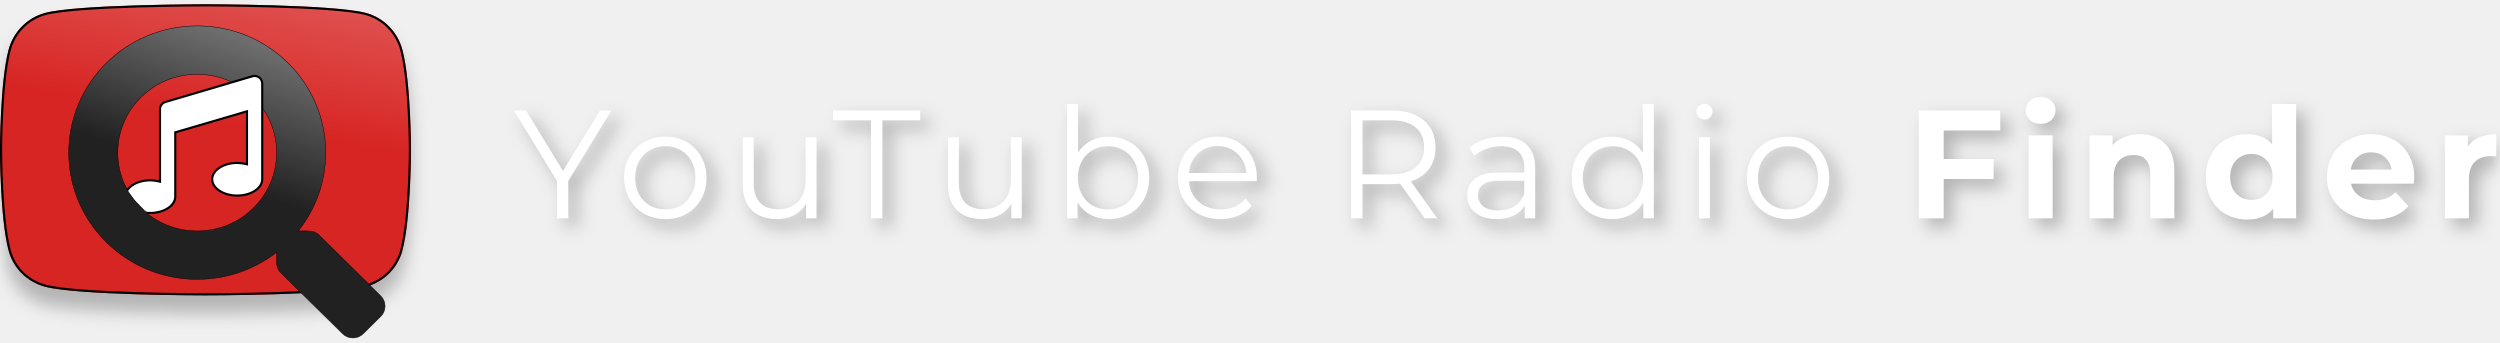
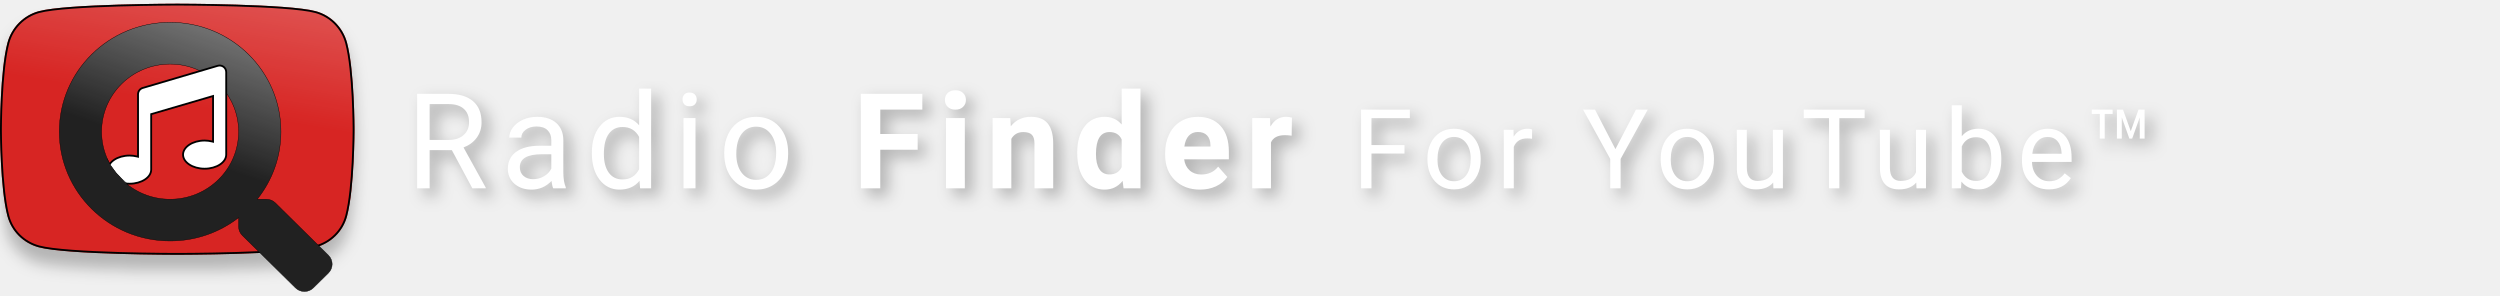
- <svg xmlns="http://www.w3.org/2000/svg" width="584" height="80" viewBox="0 0 584 80" fill="none">
+ <svg xmlns="http://www.w3.org/2000/svg" width="677" height="80" viewBox="0 0 677 80" fill="none">
  <g clip-path="url(#clip0)">
    <g filter="url(#filter0_d)">
-       <path d="M132.744 42.288V51H130.116V42.288L120.036 25.8H122.88L131.52 39.948L140.16 25.8H142.824L132.744 42.288ZM155.431 51.18C153.607 51.18 151.963 50.772 150.499 49.956C149.035 49.116 147.883 47.964 147.043 46.5C146.203 45.036 145.783 43.38 145.783 41.532C145.783 39.684 146.203 38.028 147.043 36.564C147.883 35.1 149.035 33.96 150.499 33.144C151.963 32.328 153.607 31.92 155.431 31.92C157.255 31.92 158.899 32.328 160.363 33.144C161.827 33.96 162.967 35.1 163.783 36.564C164.623 38.028 165.043 39.684 165.043 41.532C165.043 43.38 164.623 45.036 163.783 46.5C162.967 47.964 161.827 49.116 160.363 49.956C158.899 50.772 157.255 51.18 155.431 51.18ZM155.431 48.912C156.775 48.912 157.975 48.612 159.031 48.012C160.111 47.388 160.951 46.512 161.551 45.384C162.151 44.256 162.451 42.972 162.451 41.532C162.451 40.092 162.151 38.808 161.551 37.68C160.951 36.552 160.111 35.688 159.031 35.088C157.975 34.464 156.775 34.152 155.431 34.152C154.087 34.152 152.875 34.464 151.795 35.088C150.739 35.688 149.899 36.552 149.275 37.68C148.675 38.808 148.375 40.092 148.375 41.532C148.375 42.972 148.675 44.256 149.275 45.384C149.899 46.512 150.739 47.388 151.795 48.012C152.875 48.612 154.087 48.912 155.431 48.912ZM190.745 32.064V51H188.297V47.544C187.625 48.696 186.701 49.596 185.525 50.244C184.349 50.868 183.005 51.18 181.493 51.18C179.021 51.18 177.065 50.496 175.625 49.128C174.209 47.736 173.501 45.708 173.501 43.044V32.064H176.057V42.792C176.057 44.784 176.549 46.296 177.533 47.328C178.517 48.36 179.921 48.876 181.745 48.876C183.737 48.876 185.309 48.276 186.461 47.076C187.613 45.852 188.189 44.16 188.189 42V32.064H190.745ZM203.455 28.104H194.599V25.8H214.975V28.104H206.119V51H203.455V28.104ZM238.683 32.064V51H236.235V47.544C235.563 48.696 234.639 49.596 233.463 50.244C232.287 50.868 230.943 51.18 229.431 51.18C226.959 51.18 225.003 50.496 223.563 49.128C222.147 47.736 221.439 45.708 221.439 43.044V32.064H223.995V42.792C223.995 44.784 224.487 46.296 225.471 47.328C226.455 48.36 227.859 48.876 229.683 48.876C231.675 48.876 233.247 48.276 234.399 47.076C235.551 45.852 236.127 44.16 236.127 42V32.064H238.683ZM259.018 31.92C260.794 31.92 262.402 32.328 263.842 33.144C265.282 33.936 266.41 35.064 267.226 36.528C268.042 37.992 268.45 39.66 268.45 41.532C268.45 43.404 268.042 45.072 267.226 46.536C266.41 48 265.282 49.14 263.842 49.956C262.402 50.772 260.794 51.18 259.018 51.18C257.434 51.18 256.006 50.844 254.734 50.172C253.486 49.5 252.478 48.528 251.71 47.256V51H249.262V24.288H251.818V35.664C252.61 34.44 253.618 33.516 254.842 32.892C256.09 32.244 257.482 31.92 259.018 31.92ZM258.838 48.912C260.158 48.912 261.358 48.612 262.438 48.012C263.518 47.388 264.358 46.512 264.958 45.384C265.582 44.256 265.894 42.972 265.894 41.532C265.894 40.092 265.582 38.808 264.958 37.68C264.358 36.552 263.518 35.688 262.438 35.088C261.358 34.464 260.158 34.152 258.838 34.152C257.494 34.152 256.282 34.464 255.202 35.088C254.146 35.688 253.306 36.552 252.682 37.68C252.082 38.808 251.782 40.092 251.782 41.532C251.782 42.972 252.082 44.256 252.682 45.384C253.306 46.512 254.146 47.388 255.202 48.012C256.282 48.612 257.494 48.912 258.838 48.912ZM293.568 42.324H277.728C277.872 44.292 278.628 45.888 279.996 47.112C281.364 48.312 283.092 48.912 285.18 48.912C286.356 48.912 287.436 48.708 288.42 48.3C289.404 47.868 290.256 47.244 290.976 46.428L292.416 48.084C291.576 49.092 290.52 49.86 289.248 50.388C288 50.916 286.62 51.18 285.108 51.18C283.164 51.18 281.436 50.772 279.924 49.956C278.436 49.116 277.272 47.964 276.432 46.5C275.592 45.036 275.172 43.38 275.172 41.532C275.172 39.684 275.568 38.028 276.36 36.564C277.176 35.1 278.28 33.96 279.672 33.144C281.088 32.328 282.672 31.92 284.424 31.92C286.176 31.92 287.748 32.328 289.14 33.144C290.532 33.96 291.624 35.1 292.416 36.564C293.208 38.004 293.604 39.66 293.604 41.532L293.568 42.324ZM284.424 34.116C282.6 34.116 281.064 34.704 279.816 35.88C278.592 37.032 277.896 38.544 277.728 40.416H291.156C290.988 38.544 290.28 37.032 289.032 35.88C287.808 34.704 286.272 34.116 284.424 34.116ZM332.817 51L327.057 42.9C326.409 42.972 325.737 43.008 325.041 43.008H318.273V51H315.609V25.8H325.041C328.257 25.8 330.777 26.568 332.601 28.104C334.425 29.64 335.337 31.752 335.337 34.44C335.337 36.408 334.833 38.076 333.825 39.444C332.841 40.788 331.425 41.76 329.577 42.36L335.733 51H332.817ZM324.969 40.74C327.465 40.74 329.373 40.188 330.693 39.084C332.013 37.98 332.673 36.432 332.673 34.44C332.673 32.4 332.013 30.84 330.693 29.76C329.373 28.656 327.465 28.104 324.969 28.104H318.273V40.74H324.969ZM350.952 31.92C353.424 31.92 355.32 32.544 356.64 33.792C357.96 35.016 358.62 36.84 358.62 39.264V51H356.172V48.048C355.596 49.032 354.744 49.8 353.616 50.352C352.512 50.904 351.192 51.18 349.656 51.18C347.544 51.18 345.864 50.676 344.616 49.668C343.368 48.66 342.744 47.328 342.744 45.672C342.744 44.064 343.32 42.768 344.472 41.784C345.648 40.8 347.508 40.308 350.052 40.308H356.064V39.156C356.064 37.524 355.608 36.288 354.696 35.448C353.784 34.584 352.452 34.152 350.7 34.152C349.5 34.152 348.348 34.356 347.244 34.764C346.14 35.148 345.192 35.688 344.4 36.384L343.248 34.476C344.208 33.66 345.36 33.036 346.704 32.604C348.048 32.148 349.464 31.92 350.952 31.92ZM350.052 49.164C351.492 49.164 352.728 48.84 353.76 48.192C354.792 47.52 355.56 46.56 356.064 45.312V42.216H350.124C346.884 42.216 345.264 43.344 345.264 45.6C345.264 46.704 345.684 47.58 346.524 48.228C347.364 48.852 348.54 49.164 350.052 49.164ZM386.333 24.288V51H383.885V47.256C383.117 48.528 382.097 49.5 380.825 50.172C379.577 50.844 378.161 51.18 376.577 51.18C374.801 51.18 373.193 50.772 371.753 49.956C370.313 49.14 369.185 48 368.369 46.536C367.553 45.072 367.145 43.404 367.145 41.532C367.145 39.66 367.553 37.992 368.369 36.528C369.185 35.064 370.313 33.936 371.753 33.144C373.193 32.328 374.801 31.92 376.577 31.92C378.113 31.92 379.493 32.244 380.717 32.892C381.965 33.516 382.985 34.44 383.777 35.664V24.288H386.333ZM376.793 48.912C378.113 48.912 379.301 48.612 380.357 48.012C381.437 47.388 382.277 46.512 382.877 45.384C383.501 44.256 383.813 42.972 383.813 41.532C383.813 40.092 383.501 38.808 382.877 37.68C382.277 36.552 381.437 35.688 380.357 35.088C379.301 34.464 378.113 34.152 376.793 34.152C375.449 34.152 374.237 34.464 373.157 35.088C372.101 35.688 371.261 36.552 370.637 37.68C370.037 38.808 369.737 40.092 369.737 41.532C369.737 42.972 370.037 44.256 370.637 45.384C371.261 46.512 372.101 47.388 373.157 48.012C374.237 48.612 375.449 48.912 376.793 48.912ZM396.871 32.064H399.427V51H396.871V32.064ZM398.167 27.924C397.639 27.924 397.195 27.744 396.835 27.384C396.475 27.024 396.295 26.592 396.295 26.088C396.295 25.608 396.475 25.188 396.835 24.828C397.195 24.468 397.639 24.288 398.167 24.288C398.695 24.288 399.139 24.468 399.499 24.828C399.859 25.164 400.039 25.572 400.039 26.052C400.039 26.58 399.859 27.024 399.499 27.384C399.139 27.744 398.695 27.924 398.167 27.924ZM417.699 51.18C415.875 51.18 414.231 50.772 412.767 49.956C411.303 49.116 410.151 47.964 409.311 46.5C408.471 45.036 408.051 43.38 408.051 41.532C408.051 39.684 408.471 38.028 409.311 36.564C410.151 35.1 411.303 33.96 412.767 33.144C414.231 32.328 415.875 31.92 417.699 31.92C419.523 31.92 421.167 32.328 422.631 33.144C424.095 33.96 425.235 35.1 426.051 36.564C426.891 38.028 427.311 39.684 427.311 41.532C427.311 43.38 426.891 45.036 426.051 46.5C425.235 47.964 424.095 49.116 422.631 49.956C421.167 50.772 419.523 51.18 417.699 51.18ZM417.699 48.912C419.043 48.912 420.243 48.612 421.299 48.012C422.379 47.388 423.219 46.512 423.819 45.384C424.419 44.256 424.719 42.972 424.719 41.532C424.719 40.092 424.419 38.808 423.819 37.68C423.219 36.552 422.379 35.688 421.299 35.088C420.243 34.464 419.043 34.152 417.699 34.152C416.355 34.152 415.143 34.464 414.063 35.088C413.007 35.688 412.167 36.552 411.543 37.68C410.943 38.808 410.643 40.092 410.643 41.532C410.643 42.972 410.943 44.256 411.543 45.384C412.167 46.512 413.007 47.388 414.063 48.012C415.143 48.612 416.355 48.912 417.699 48.912ZM454.048 30.48V37.14H465.712V41.82H454.048V51H448.216V25.8H467.26V30.48H454.048ZM473.88 31.632H479.496V51H473.88V31.632ZM476.688 28.932C475.656 28.932 474.816 28.632 474.168 28.032C473.52 27.432 473.196 26.688 473.196 25.8C473.196 24.912 473.52 24.168 474.168 23.568C474.816 22.968 475.656 22.668 476.688 22.668C477.72 22.668 478.56 22.956 479.208 23.532C479.856 24.108 480.18 24.828 480.18 25.692C480.18 26.628 479.856 27.408 479.208 28.032C478.56 28.632 477.72 28.932 476.688 28.932ZM499.9 31.344C502.3 31.344 504.232 32.064 505.696 33.504C507.184 34.944 507.928 37.08 507.928 39.912V51H502.312V40.776C502.312 39.24 501.976 38.1 501.304 37.356C500.632 36.588 499.66 36.204 498.388 36.204C496.972 36.204 495.844 36.648 495.004 37.536C494.164 38.4 493.744 39.696 493.744 41.424V51H488.128V31.632H493.492V33.9C494.236 33.084 495.16 32.46 496.264 32.028C497.368 31.572 498.58 31.344 499.9 31.344ZM536.378 24.288V51H531.014V48.768C529.622 50.448 527.606 51.288 524.966 51.288C523.142 51.288 521.486 50.88 519.998 50.064C518.534 49.248 517.382 48.084 516.542 46.572C515.702 45.06 515.282 43.308 515.282 41.316C515.282 39.324 515.702 37.572 516.542 36.06C517.382 34.548 518.534 33.384 519.998 32.568C521.486 31.752 523.142 31.344 524.966 31.344C527.438 31.344 529.37 32.124 530.762 33.684V24.288H536.378ZM525.938 46.68C527.354 46.68 528.53 46.2 529.466 45.24C530.402 44.256 530.87 42.948 530.87 41.316C530.87 39.684 530.402 38.388 529.466 37.428C528.53 36.444 527.354 35.952 525.938 35.952C524.498 35.952 523.31 36.444 522.374 37.428C521.438 38.388 520.97 39.684 520.97 41.316C520.97 42.948 521.438 44.256 522.374 45.24C523.31 46.2 524.498 46.68 525.938 46.68ZM563.968 41.388C563.968 41.46 563.932 41.964 563.86 42.9H549.208C549.472 44.1 550.096 45.048 551.08 45.744C552.064 46.44 553.288 46.788 554.752 46.788C555.76 46.788 556.648 46.644 557.416 46.356C558.208 46.044 558.94 45.564 559.612 44.916L562.6 48.156C560.776 50.244 558.112 51.288 554.608 51.288C552.424 51.288 550.492 50.868 548.812 50.028C547.132 49.164 545.836 47.976 544.924 46.464C544.012 44.952 543.556 43.236 543.556 41.316C543.556 39.42 544 37.716 544.888 36.204C545.8 34.668 547.036 33.48 548.596 32.64C550.18 31.776 551.944 31.344 553.888 31.344C555.784 31.344 557.5 31.752 559.036 32.568C560.572 33.384 561.772 34.56 562.636 36.096C563.524 37.608 563.968 39.372 563.968 41.388ZM553.924 35.592C552.652 35.592 551.584 35.952 550.72 36.672C549.856 37.392 549.328 38.376 549.136 39.624H558.676C558.484 38.4 557.956 37.428 557.092 36.708C556.228 35.964 555.172 35.592 553.924 35.592ZM576.491 34.188C577.163 33.252 578.063 32.544 579.191 32.064C580.343 31.584 581.663 31.344 583.151 31.344V36.528C582.527 36.48 582.107 36.456 581.891 36.456C580.283 36.456 579.023 36.912 578.111 37.824C577.199 38.712 576.743 40.056 576.743 41.856V51H571.127V31.632H576.491V34.188Z" fill="white" />
+       <path d="M122.357 40.647H116.346V51H112.953V25.406H121.426C124.309 25.406 126.523 26.062 128.07 27.375C129.629 28.688 130.408 30.598 130.408 33.105C130.408 34.699 129.975 36.088 129.107 37.272C128.252 38.455 127.057 39.34 125.521 39.926L131.533 50.789V51H127.912L122.357 40.647ZM116.346 37.887H121.531C123.207 37.887 124.537 37.453 125.521 36.586C126.518 35.719 127.016 34.559 127.016 33.105C127.016 31.523 126.541 30.311 125.592 29.467C124.654 28.623 123.295 28.195 121.514 28.184H116.346V37.887ZM149.807 51C149.619 50.625 149.467 49.957 149.35 48.996C147.838 50.566 146.033 51.352 143.936 51.352C142.061 51.352 140.52 50.824 139.313 49.77C138.117 48.703 137.52 47.355 137.52 45.727C137.52 43.746 138.27 42.211 139.77 41.121C141.281 40.02 143.402 39.469 146.133 39.469H149.297V37.975C149.297 36.838 148.957 35.935 148.277 35.268C147.598 34.588 146.596 34.248 145.272 34.248C144.111 34.248 143.139 34.541 142.354 35.127C141.568 35.713 141.176 36.422 141.176 37.254H137.906C137.906 36.305 138.24 35.391 138.908 34.512C139.588 33.621 140.502 32.918 141.65 32.402C142.811 31.887 144.082 31.629 145.465 31.629C147.656 31.629 149.373 32.18 150.615 33.281C151.858 34.371 152.502 35.877 152.549 37.799V46.553C152.549 48.299 152.772 49.688 153.217 50.719V51H149.807ZM144.41 48.522C145.43 48.522 146.397 48.258 147.311 47.73C148.225 47.203 148.887 46.518 149.297 45.674V41.772H146.748C142.764 41.772 140.772 42.938 140.772 45.27C140.772 46.289 141.111 47.086 141.791 47.66C142.471 48.234 143.344 48.522 144.41 48.522ZM160.276 41.332C160.276 38.414 160.967 36.07 162.35 34.301C163.733 32.52 165.543 31.629 167.781 31.629C170.008 31.629 171.772 32.391 173.072 33.914V24H176.324V51H173.336L173.178 48.961C171.877 50.555 170.067 51.352 167.746 51.352C165.543 51.352 163.744 50.449 162.35 48.645C160.967 46.84 160.276 44.484 160.276 41.578V41.332ZM163.528 41.701C163.528 43.857 163.973 45.545 164.863 46.764C165.754 47.982 166.985 48.592 168.555 48.592C170.617 48.592 172.123 47.666 173.072 45.815V37.078C172.1 35.285 170.606 34.389 168.59 34.389C166.996 34.389 165.754 35.004 164.863 36.234C163.973 37.465 163.528 39.287 163.528 41.701ZM188.34 51H185.088V31.98H188.34V51ZM184.824 26.936C184.824 26.408 184.983 25.963 185.299 25.6C185.627 25.236 186.108 25.055 186.74 25.055C187.373 25.055 187.854 25.236 188.182 25.6C188.51 25.963 188.674 26.408 188.674 26.936C188.674 27.463 188.51 27.902 188.182 28.254C187.854 28.605 187.373 28.781 186.74 28.781C186.108 28.781 185.627 28.605 185.299 28.254C184.983 27.902 184.824 27.463 184.824 26.936ZM196.119 41.315C196.119 39.451 196.483 37.775 197.209 36.287C197.948 34.799 198.967 33.65 200.268 32.842C201.58 32.033 203.075 31.629 204.75 31.629C207.34 31.629 209.432 32.525 211.026 34.318C212.631 36.111 213.434 38.496 213.434 41.473V41.701C213.434 43.553 213.076 45.217 212.362 46.693C211.659 48.158 210.645 49.301 209.321 50.121C208.008 50.941 206.496 51.352 204.785 51.352C202.207 51.352 200.116 50.455 198.51 48.662C196.916 46.869 196.119 44.496 196.119 41.543V41.315ZM199.389 41.701C199.389 43.81 199.875 45.504 200.848 46.781C201.832 48.059 203.145 48.697 204.785 48.697C206.438 48.697 207.75 48.053 208.723 46.764C209.696 45.463 210.182 43.647 210.182 41.315C210.182 39.228 209.684 37.541 208.688 36.252C207.703 34.951 206.391 34.301 204.75 34.301C203.145 34.301 201.85 34.94 200.866 36.217C199.881 37.494 199.389 39.322 199.389 41.701ZM248.504 40.541H238.379V51H233.106V25.406H249.77V29.678H238.379V36.287H248.504V40.541ZM261.276 51H256.178V31.98H261.276V51ZM255.879 27.059C255.879 26.297 256.131 25.67 256.635 25.178C257.151 24.686 257.848 24.439 258.727 24.439C259.594 24.439 260.286 24.686 260.801 25.178C261.317 25.67 261.575 26.297 261.575 27.059C261.575 27.832 261.311 28.465 260.784 28.957C260.268 29.449 259.583 29.695 258.727 29.695C257.872 29.695 257.18 29.449 256.653 28.957C256.137 28.465 255.879 27.832 255.879 27.059ZM273.573 31.98L273.731 34.178C275.09 32.478 276.913 31.629 279.198 31.629C281.214 31.629 282.714 32.221 283.698 33.404C284.682 34.588 285.186 36.357 285.21 38.713V51H280.13V38.836C280.13 37.758 279.895 36.978 279.426 36.498C278.958 36.006 278.178 35.76 277.089 35.76C275.659 35.76 274.587 36.369 273.872 37.588V51H268.792V31.98H273.573ZM291.706 41.35C291.706 38.385 292.368 36.023 293.692 34.266C295.028 32.508 296.85 31.629 299.159 31.629C301.01 31.629 302.54 32.32 303.747 33.703V24H308.844V51H304.257L304.01 48.978C302.745 50.56 301.116 51.352 299.124 51.352C296.885 51.352 295.087 50.473 293.727 48.715C292.38 46.945 291.706 44.49 291.706 41.35ZM296.786 41.719C296.786 43.5 297.096 44.865 297.717 45.815C298.339 46.764 299.241 47.238 300.425 47.238C301.995 47.238 303.102 46.576 303.747 45.252V37.746C303.114 36.422 302.018 35.76 300.46 35.76C298.01 35.76 296.786 37.746 296.786 41.719ZM324.956 51.352C322.167 51.352 319.893 50.496 318.136 48.785C316.389 47.074 315.516 44.795 315.516 41.947V41.455C315.516 39.545 315.886 37.84 316.624 36.34C317.362 34.828 318.405 33.668 319.753 32.859C321.112 32.039 322.659 31.629 324.393 31.629C326.995 31.629 329.04 32.449 330.528 34.09C332.028 35.73 332.778 38.057 332.778 41.068V43.143H320.667C320.831 44.385 321.323 45.381 322.143 46.131C322.975 46.881 324.024 47.256 325.29 47.256C327.247 47.256 328.776 46.547 329.878 45.129L332.374 47.924C331.612 49.002 330.581 49.846 329.28 50.455C327.979 51.053 326.538 51.352 324.956 51.352ZM324.376 35.742C323.368 35.742 322.548 36.082 321.915 36.762C321.294 37.441 320.895 38.414 320.72 39.68H327.786V39.275C327.762 38.15 327.458 37.283 326.872 36.674C326.286 36.053 325.454 35.742 324.376 35.742ZM349.786 36.744C349.095 36.65 348.485 36.603 347.958 36.603C346.036 36.603 344.776 37.254 344.179 38.555V51H339.099V31.98H343.897L344.038 34.248C345.057 32.502 346.47 31.629 348.274 31.629C348.837 31.629 349.364 31.705 349.856 31.857L349.786 36.744ZM380.339 41.581H371.389V51H368.576V29.672H381.789V31.986H371.389V39.281H380.339V41.581ZM386.543 42.929C386.543 41.376 386.846 39.98 387.452 38.739C388.067 37.499 388.916 36.542 390 35.868C391.094 35.194 392.339 34.857 393.736 34.857C395.894 34.857 397.637 35.605 398.965 37.099C400.303 38.593 400.972 40.58 400.972 43.06V43.251C400.972 44.794 400.674 46.181 400.079 47.411C399.493 48.632 398.648 49.584 397.544 50.268C396.451 50.951 395.191 51.293 393.765 51.293C391.617 51.293 389.873 50.546 388.536 49.052C387.207 47.558 386.543 45.58 386.543 43.119V42.929ZM389.268 43.251C389.268 45.009 389.673 46.42 390.484 47.484C391.304 48.549 392.398 49.081 393.765 49.081C395.142 49.081 396.236 48.544 397.046 47.47C397.857 46.386 398.262 44.872 398.262 42.929C398.262 41.19 397.847 39.784 397.017 38.71C396.197 37.626 395.103 37.084 393.736 37.084C392.398 37.084 391.319 37.616 390.498 38.681C389.678 39.745 389.268 41.269 389.268 43.251ZM414.882 37.582C414.472 37.514 414.027 37.48 413.549 37.48C411.771 37.48 410.565 38.236 409.931 39.75V51H407.221V35.15H409.857L409.901 36.981C410.79 35.565 412.05 34.857 413.681 34.857C414.208 34.857 414.608 34.926 414.882 35.062V37.582ZM437.457 40.38L443.023 29.672H446.216L438.863 43.046V51H436.05V43.046L428.697 29.672H431.92L437.457 40.38ZM449.711 42.929C449.711 41.376 450.014 39.98 450.619 38.739C451.234 37.499 452.084 36.542 453.168 35.868C454.262 35.194 455.507 34.857 456.903 34.857C459.062 34.857 460.805 35.605 462.133 37.099C463.471 38.593 464.14 40.58 464.14 43.06V43.251C464.14 44.794 463.842 46.181 463.246 47.411C462.66 48.632 461.815 49.584 460.712 50.268C459.618 50.951 458.358 51.293 456.933 51.293C454.784 51.293 453.041 50.546 451.703 49.052C450.375 47.558 449.711 45.58 449.711 43.119V42.929ZM452.436 43.251C452.436 45.009 452.841 46.42 453.651 47.484C454.472 48.549 455.565 49.081 456.933 49.081C458.31 49.081 459.403 48.544 460.214 47.47C461.024 46.386 461.43 44.872 461.43 42.929C461.43 41.19 461.015 39.784 460.185 38.71C459.364 37.626 458.271 37.084 456.903 37.084C455.565 37.084 454.486 37.616 453.666 38.681C452.846 39.745 452.436 41.269 452.436 43.251ZM480.173 49.433C479.119 50.673 477.571 51.293 475.53 51.293C473.84 51.293 472.551 50.805 471.663 49.828C470.784 48.842 470.339 47.387 470.33 45.463V35.15H473.039V45.39C473.039 47.792 474.016 48.993 475.969 48.993C478.039 48.993 479.416 48.222 480.1 46.679V35.15H482.81V51H480.232L480.173 49.433ZM504.952 31.986H498.097V51H495.299V31.986H488.458V29.672H504.952V31.986ZM518.92 49.433C517.865 50.673 516.318 51.293 514.277 51.293C512.587 51.293 511.298 50.805 510.409 49.828C509.531 48.842 509.086 47.387 509.076 45.463V35.15H511.786V45.39C511.786 47.792 512.763 48.993 514.716 48.993C516.786 48.993 518.163 48.222 518.847 46.679V35.15H521.557V51H518.979L518.92 49.433ZM541.956 43.251C541.956 45.673 541.399 47.621 540.286 49.096C539.172 50.56 537.678 51.293 535.803 51.293C533.801 51.293 532.254 50.585 531.16 49.169L531.028 51H528.538V28.5H531.248V36.894C532.341 35.536 533.85 34.857 535.774 34.857C537.698 34.857 539.207 35.585 540.3 37.04C541.404 38.495 541.956 40.487 541.956 43.017V43.251ZM539.246 42.943C539.246 41.098 538.889 39.672 538.176 38.666C537.464 37.66 536.438 37.157 535.1 37.157C533.313 37.157 532.029 37.987 531.248 39.648V46.503C532.078 48.163 533.372 48.993 535.13 48.993C536.428 48.993 537.439 48.49 538.162 47.484C538.884 46.478 539.246 44.965 539.246 42.943ZM554.811 51.293C552.662 51.293 550.914 50.59 549.566 49.184C548.219 47.768 547.545 45.878 547.545 43.515V43.017C547.545 41.444 547.843 40.043 548.439 38.812C549.044 37.572 549.884 36.605 550.958 35.912C552.042 35.209 553.214 34.857 554.474 34.857C556.534 34.857 558.136 35.536 559.278 36.894C560.421 38.251 560.992 40.194 560.992 42.724V43.852H550.255C550.294 45.414 550.748 46.679 551.617 47.645C552.496 48.602 553.609 49.081 554.957 49.081C555.914 49.081 556.725 48.886 557.389 48.495C558.053 48.105 558.634 47.587 559.132 46.942L560.787 48.231C559.459 50.273 557.467 51.293 554.811 51.293ZM554.474 37.084C553.38 37.084 552.462 37.484 551.72 38.285C550.978 39.076 550.519 40.19 550.343 41.625H558.282V41.42C558.204 40.043 557.833 38.978 557.169 38.227C556.505 37.465 555.606 37.084 554.474 37.084ZM579.443 31.767L577.392 37.538H576.63L574.58 31.781V37.538H573.261V29.672H574.902L577.011 35.517L579.121 29.672H580.761V37.538H579.443V31.767ZM572.104 30.858H569.951V37.538H568.618V30.858H566.45V29.672H572.104V30.858Z" fill="white" />
    </g>
    <g filter="url(#filter1_d)">
      <path d="M93.994 11.64C92.89 7.452 89.637 4.153 85.507 3.034C78.02 1 48 1 48 1C48 1 17.98 1 10.493 3.034C6.363 4.154 3.11 7.452 2.006 11.64C0 19.231 0 35.069 0 35.069C0 35.069 0 50.907 2.006 58.498C3.11 62.686 6.363 65.847 10.493 66.966C17.98 69 48 69 48 69C48 69 78.02 69 85.507 66.966C89.637 65.847 92.89 62.686 93.994 58.498C96 50.907 96 35.069 96 35.069C96 35.069 96 19.231 93.994 11.64Z" fill="#D72523" />
      <path d="M93.994 11.64C92.89 7.452 89.637 4.153 85.507 3.034C78.02 1 48 1 48 1C48 1 17.98 1 10.493 3.034C6.363 4.154 3.11 7.452 2.006 11.64C0 19.231 0 35.069 0 35.069C0 35.069 0 50.907 2.006 58.498C3.11 62.686 6.363 65.847 10.493 66.966C17.98 69 48 69 48 69C48 69 78.02 69 85.507 66.966C89.637 65.847 92.89 62.686 93.994 58.498C96 50.907 96 35.069 96 35.069C96 35.069 96 19.231 93.994 11.64Z" fill="url(#paint0_linear)" />
      <path d="M93.752 11.703L93.752 11.704C94.748 15.471 95.249 21.304 95.5 26.214C95.625 28.665 95.687 30.879 95.719 32.48C95.734 33.281 95.742 33.928 95.746 34.376C95.748 34.599 95.749 34.773 95.749 34.89L95.75 35.023L95.75 35.057L95.75 35.066V35.068V35.069C95.75 35.069 95.75 35.069 95.798 35.069C95.833 35.069 95.894 35.069 96 35.069C95.75 35.069 95.75 35.069 95.75 35.069V35.069V35.072L95.75 35.08L95.75 35.114L95.749 35.247C95.749 35.365 95.748 35.538 95.746 35.762C95.742 36.209 95.734 36.856 95.719 37.657C95.687 39.259 95.625 41.473 95.5 43.924C95.249 48.833 94.748 54.666 93.752 58.434L93.752 58.434C92.672 62.532 89.488 65.628 85.441 66.725L85.441 66.725C83.596 67.226 80.338 67.606 76.469 67.893C72.607 68.178 68.157 68.369 63.938 68.496C59.72 68.623 55.735 68.686 52.805 68.718C51.34 68.734 50.138 68.742 49.303 68.746C48.886 68.748 48.56 68.749 48.338 68.749L48.086 68.75L48.022 68.75L48.005 68.75H48.001H48C48 68.75 48 68.75 48 69C48 68.75 48 68.75 48 68.75H47.999H47.995L47.978 68.75L47.914 68.75L47.662 68.749C47.44 68.749 47.114 68.748 46.697 68.746C45.862 68.742 44.66 68.734 43.195 68.718C40.265 68.686 36.28 68.623 32.062 68.496C27.843 68.369 23.393 68.178 19.531 67.893C15.662 67.606 12.404 67.226 10.559 66.725L10.559 66.725C6.512 65.628 3.328 62.532 2.248 58.434L2.248 58.434C1.252 54.666 0.751 48.833 0.5 43.924C0.375 41.473 0.313 39.259 0.281 37.657C0.266 36.856 0.258 36.209 0.254 35.762C0.252 35.538 0.251 35.365 0.25 35.247L0.25 35.114L0.25 35.08L0.25 35.072L0.25 35.069L0.25 35.069C0.25 35.069 0.25 35.069 0 35.069C0.25 35.069 0.25 35.069 0.25 35.069L0.25 35.068L0.25 35.066L0.25 35.057L0.25 35.023L0.25 34.89C0.251 34.773 0.252 34.599 0.254 34.376C0.258 33.928 0.266 33.281 0.281 32.48C0.313 30.879 0.375 28.665 0.5 26.214C0.751 21.304 1.252 15.471 2.248 11.704L2.248 11.703C3.329 7.601 6.516 4.371 10.559 3.275L10.559 3.275C12.404 2.774 15.662 2.394 19.531 2.107C23.393 1.822 27.843 1.631 32.062 1.504C36.28 1.377 40.265 1.314 43.195 1.282C44.66 1.266 45.862 1.258 46.697 1.254C47.114 1.252 47.44 1.251 47.662 1.25L47.914 1.25L47.978 1.25L47.995 1.25L47.999 1.25L48 1.25C48 1.25 48 1.25 48 1C48 1.25 48 1.25 48 1.25L48.001 1.25L48.005 1.25L48.022 1.25L48.086 1.25L48.338 1.25C48.56 1.251 48.886 1.252 49.303 1.254C50.138 1.258 51.34 1.266 52.805 1.282C55.735 1.314 59.72 1.377 63.938 1.504C68.157 1.631 72.607 1.822 76.469 2.107C80.338 2.394 83.596 2.774 85.441 3.275L85.441 3.275C89.484 4.371 92.671 7.601 93.752 11.703Z" stroke="black" stroke-width="0.5" />
    </g>
    <path d="M69.73 53.87L69.666 53.952H69.77H72.126C73.038 53.952 73.907 54.303 74.548 54.935L88.958 69.149C90.283 70.469 90.283 72.604 88.944 73.925L84.853 77.959L84.853 77.96C83.529 79.28 81.363 79.28 80.024 77.959L65.613 63.746C64.972 63.114 64.616 62.257 64.616 61.358V59.034V58.932L64.535 58.994C59.442 62.922 53.035 65.257 46.065 65.257C29.484 65.257 16.05 52.006 16.05 35.653C16.05 19.301 29.484 6.05 46.065 6.05C62.646 6.05 76.079 19.301 76.079 35.653C76.079 42.528 73.713 48.846 69.73 53.87ZM27.513 35.653C27.513 45.775 35.819 53.952 46.065 53.952C56.325 53.952 64.616 45.761 64.616 35.653C64.616 25.532 56.311 17.355 46.065 17.355C35.804 17.355 27.513 25.546 27.513 35.653Z" fill="#212121" />
    <path d="M69.73 53.87L69.666 53.952H69.77H72.126C73.038 53.952 73.907 54.303 74.548 54.935L88.958 69.149C90.283 70.469 90.283 72.604 88.944 73.925L84.853 77.959L84.853 77.96C83.529 79.28 81.363 79.28 80.024 77.959L65.613 63.746C64.972 63.114 64.616 62.257 64.616 61.358V59.034V58.932L64.535 58.994C59.442 62.922 53.035 65.257 46.065 65.257C29.484 65.257 16.05 52.006 16.05 35.653C16.05 19.301 29.484 6.05 46.065 6.05C62.646 6.05 76.079 19.301 76.079 35.653C76.079 42.528 73.713 48.846 69.73 53.87ZM27.513 35.653C27.513 45.775 35.819 53.952 46.065 53.952C56.325 53.952 64.616 45.761 64.616 35.653C64.616 25.532 56.311 17.355 46.065 17.355C35.804 17.355 27.513 25.546 27.513 35.653Z" fill="url(#paint1_linear)" />
    <path d="M69.73 53.87L69.666 53.952H69.77H72.126C73.038 53.952 73.907 54.303 74.548 54.935L88.958 69.149C90.283 70.469 90.283 72.604 88.944 73.925L84.853 77.959L84.853 77.96C83.529 79.28 81.363 79.28 80.024 77.959L65.613 63.746C64.972 63.114 64.616 62.257 64.616 61.358V59.034V58.932L64.535 58.994C59.442 62.922 53.035 65.257 46.065 65.257C29.484 65.257 16.05 52.006 16.05 35.653C16.05 19.301 29.484 6.05 46.065 6.05C62.646 6.05 76.079 19.301 76.079 35.653C76.079 42.528 73.713 48.846 69.73 53.87ZM27.513 35.653C27.513 45.775 35.819 53.952 46.065 53.952C56.325 53.952 64.616 45.761 64.616 35.653C64.616 25.532 56.311 17.355 46.065 17.355C35.804 17.355 27.513 25.546 27.513 35.653Z" stroke="black" stroke-width="0.1" />
    <path d="M31.571 49.086L29.416 44.388L27.381 46.427L31.571 49.086Z" fill="#212121" />
    <g clip-path="url(#clip1)">
      <path d="M58.936 17.826L58.936 17.826L58.94 17.825C59.207 17.741 59.49 17.721 59.766 17.766C60.042 17.812 60.303 17.922 60.529 18.087C60.754 18.252 60.938 18.468 61.065 18.718C61.191 18.967 61.257 19.243 61.258 19.523V41.873C61.258 42.885 60.642 43.833 59.583 44.538C58.526 45.243 57.052 45.686 55.412 45.686C53.772 45.686 52.298 45.242 51.242 44.538C50.183 43.832 49.567 42.885 49.567 41.873C49.567 40.86 50.183 39.913 51.242 39.207C52.298 38.503 53.772 38.059 55.412 38.059C56.077 38.063 56.739 38.144 57.385 38.301L57.694 38.377V38.059V26.337V26.003L57.374 26.097L41.12 30.859L40.94 30.912V31.099V45.936C40.94 46.949 40.324 47.896 39.266 48.602C38.209 49.306 36.735 49.75 35.095 49.75C33.455 49.75 31.981 49.306 30.924 48.602C29.866 47.896 29.25 46.949 29.25 45.936C29.25 44.924 29.866 43.977 30.924 43.271C31.981 42.567 33.455 42.123 35.094 42.123C35.759 42.127 36.422 42.208 37.068 42.364L37.377 42.44V42.122V25.523C37.377 25.145 37.498 24.775 37.723 24.47C37.947 24.165 38.262 23.939 38.623 23.825L58.936 17.826Z" fill="white" />
      <path d="M58.936 17.826L58.936 17.826L58.94 17.825C59.207 17.741 59.49 17.721 59.766 17.766C60.042 17.812 60.303 17.922 60.529 18.087C60.754 18.252 60.938 18.468 61.065 18.718C61.191 18.967 61.257 19.243 61.258 19.523V41.873C61.258 42.885 60.642 43.833 59.583 44.538C58.526 45.243 57.052 45.686 55.412 45.686C53.772 45.686 52.298 45.242 51.242 44.538C50.183 43.832 49.567 42.885 49.567 41.873C49.567 40.86 50.183 39.913 51.242 39.207C52.298 38.503 53.772 38.059 55.412 38.059C56.077 38.063 56.739 38.144 57.385 38.301L57.694 38.377V38.059V26.337V26.003L57.374 26.097L41.12 30.859L40.94 30.912V31.099V45.936C40.94 46.949 40.324 47.896 39.266 48.602C38.209 49.306 36.735 49.75 35.095 49.75C33.455 49.75 31.981 49.306 30.924 48.602C29.866 47.896 29.25 46.949 29.25 45.936C29.25 44.924 29.866 43.977 30.924 43.271C31.981 42.567 33.455 42.123 35.094 42.123C35.759 42.127 36.422 42.208 37.068 42.364L37.377 42.44V42.122V25.523C37.377 25.145 37.498 24.775 37.723 24.47C37.947 24.165 38.262 23.939 38.623 23.825L58.936 17.826Z" fill="url(#paint2_linear)" />
      <path d="M58.936 17.826L58.936 17.826L58.94 17.825C59.207 17.741 59.49 17.721 59.766 17.766C60.042 17.812 60.303 17.922 60.529 18.087C60.754 18.252 60.938 18.468 61.065 18.718C61.191 18.967 61.257 19.243 61.258 19.523V41.873C61.258 42.885 60.642 43.833 59.583 44.538C58.526 45.243 57.052 45.686 55.412 45.686C53.772 45.686 52.298 45.242 51.242 44.538C50.183 43.832 49.567 42.885 49.567 41.873C49.567 40.86 50.183 39.913 51.242 39.207C52.298 38.503 53.772 38.059 55.412 38.059C56.077 38.063 56.739 38.144 57.385 38.301L57.694 38.377V38.059V26.337V26.003L57.374 26.097L41.12 30.859L40.94 30.912V31.099V45.936C40.94 46.949 40.324 47.896 39.266 48.602C38.209 49.306 36.735 49.75 35.095 49.75C33.455 49.75 31.981 49.306 30.924 48.602C29.866 47.896 29.25 46.949 29.25 45.936C29.25 44.924 29.866 43.977 30.924 43.271C31.981 42.567 33.455 42.123 35.094 42.123C35.759 42.127 36.422 42.208 37.068 42.364L37.377 42.44V42.122V25.523C37.377 25.145 37.498 24.775 37.723 24.47C37.947 24.165 38.262 23.939 38.623 23.825L58.936 17.826Z" stroke="black" stroke-width="0.5" />
      <path d="M36 53L28.5 43L26 49.257L36 53Z" fill="#212121" />
      <path d="M36.341 51.803L31.345 46.772L30.395 50.794L36.341 51.803Z" fill="#212121" />
      <path d="M32.917 48.914L29.397 45.144L28.107 47.727L32.917 48.914Z" fill="#212121" />
      <path d="M31.916 47.732L29.172 44.006L28.007 46.391L31.916 47.732Z" fill="#212121" />
      <path d="M30.515 46.691L29.455 45.002L29.003 46.084L30.515 46.691Z" fill="#212121" />
      <path d="M33.5 49L32.052 47.461L31.009 48.083L33.5 49Z" fill="#212121" />
      <path d="M32.591 48.131L30.565 45.802L29.175 46.99L32.591 48.131Z" fill="#212121" />
      <path d="M32.183 47.822L30.045 44.915L28.709 46.702L32.183 47.822Z" fill="#212121" />
      <path d="M29 43L29.933 44.73L30.867 46.027L31.333 46.676L32.967 48.405L34.6 49.919L36 51" stroke="black" stroke-width="0.1" />
    </g>
    <path d="M32.624 48.636L27.847 41.677L25.205 46.306L32.624 48.636Z" fill="#212121" />
  </g>
  <defs>
-     <filter id="filter0_d" x="118.036" y="20.668" width="471.115" height="36.62" filterUnits="userSpaceOnUse" color-interpolation-filters="sRGB">
+     <filter id="filter0_d" x="110.953" y="22" width="475.808" height="35.352" filterUnits="userSpaceOnUse" color-interpolation-filters="sRGB">
      <feFlood flood-opacity="0" result="BackgroundImageFix" />
      <feColorMatrix in="SourceAlpha" type="matrix" values="0 0 0 0 0 0 0 0 0 0 0 0 0 0 0 0 0 0 127 0" />
      <feOffset dx="2" dy="2" />
      <feGaussianBlur stdDeviation="2" />
      <feColorMatrix type="matrix" values="0 0 0 0 0 0 0 0 0 0 0 0 0 0 0 0 0 0 0.25 0" />
      <feBlend mode="normal" in2="BackgroundImageFix" result="effect1_dropShadow" />
      <feBlend mode="normal" in="SourceGraphic" in2="effect1_dropShadow" result="shape" />
    </filter>
    <filter id="filter1_d" x="-4" y="1" width="104" height="76" filterUnits="userSpaceOnUse" color-interpolation-filters="sRGB">
      <feFlood flood-opacity="0" result="BackgroundImageFix" />
      <feColorMatrix in="SourceAlpha" type="matrix" values="0 0 0 0 0 0 0 0 0 0 0 0 0 0 0 0 0 0 127 0" />
      <feOffset dy="4" />
      <feGaussianBlur stdDeviation="2" />
      <feColorMatrix type="matrix" values="0 0 0 0 0 0 0 0 0 0 0 0 0 0 0 0 0 0 0.25 0" />
      <feBlend mode="normal" in2="BackgroundImageFix" result="effect1_dropShadow" />
      <feBlend mode="normal" in="SourceGraphic" in2="effect1_dropShadow" result="shape" />
    </filter>
    <linearGradient id="paint0_linear" x1="66.932" y1="-115.599" x2="37.611" y2="54.358" gradientUnits="userSpaceOnUse">
      <stop stop-color="white" />
      <stop offset="0" stop-color="white" stop-opacity="0.927" />
      <stop offset="0.839" stop-color="white" stop-opacity="0" />
    </linearGradient>
    <linearGradient id="paint1_linear" x1="60.323" y1="-56.354" x2="28.562" y2="34.403" gradientUnits="userSpaceOnUse">
      <stop stop-color="white" />
      <stop offset="1" stop-color="white" stop-opacity="0" />
    </linearGradient>
    <linearGradient id="paint2_linear" x1="75.348" y1="1.798" x2="45.315" y2="58.528" gradientUnits="userSpaceOnUse">
      <stop stop-color="white" />
      <stop offset="1" stop-color="white" stop-opacity="0" />
    </linearGradient>
    <clipPath id="clip0">
-       <rect width="584" height="80" fill="white" />
+       <rect width="677" height="80" fill="white" />
    </clipPath>
    <clipPath id="clip1">
      <rect width="33" height="33" fill="white" transform="translate(29 17)" />
    </clipPath>
  </defs>
</svg>
